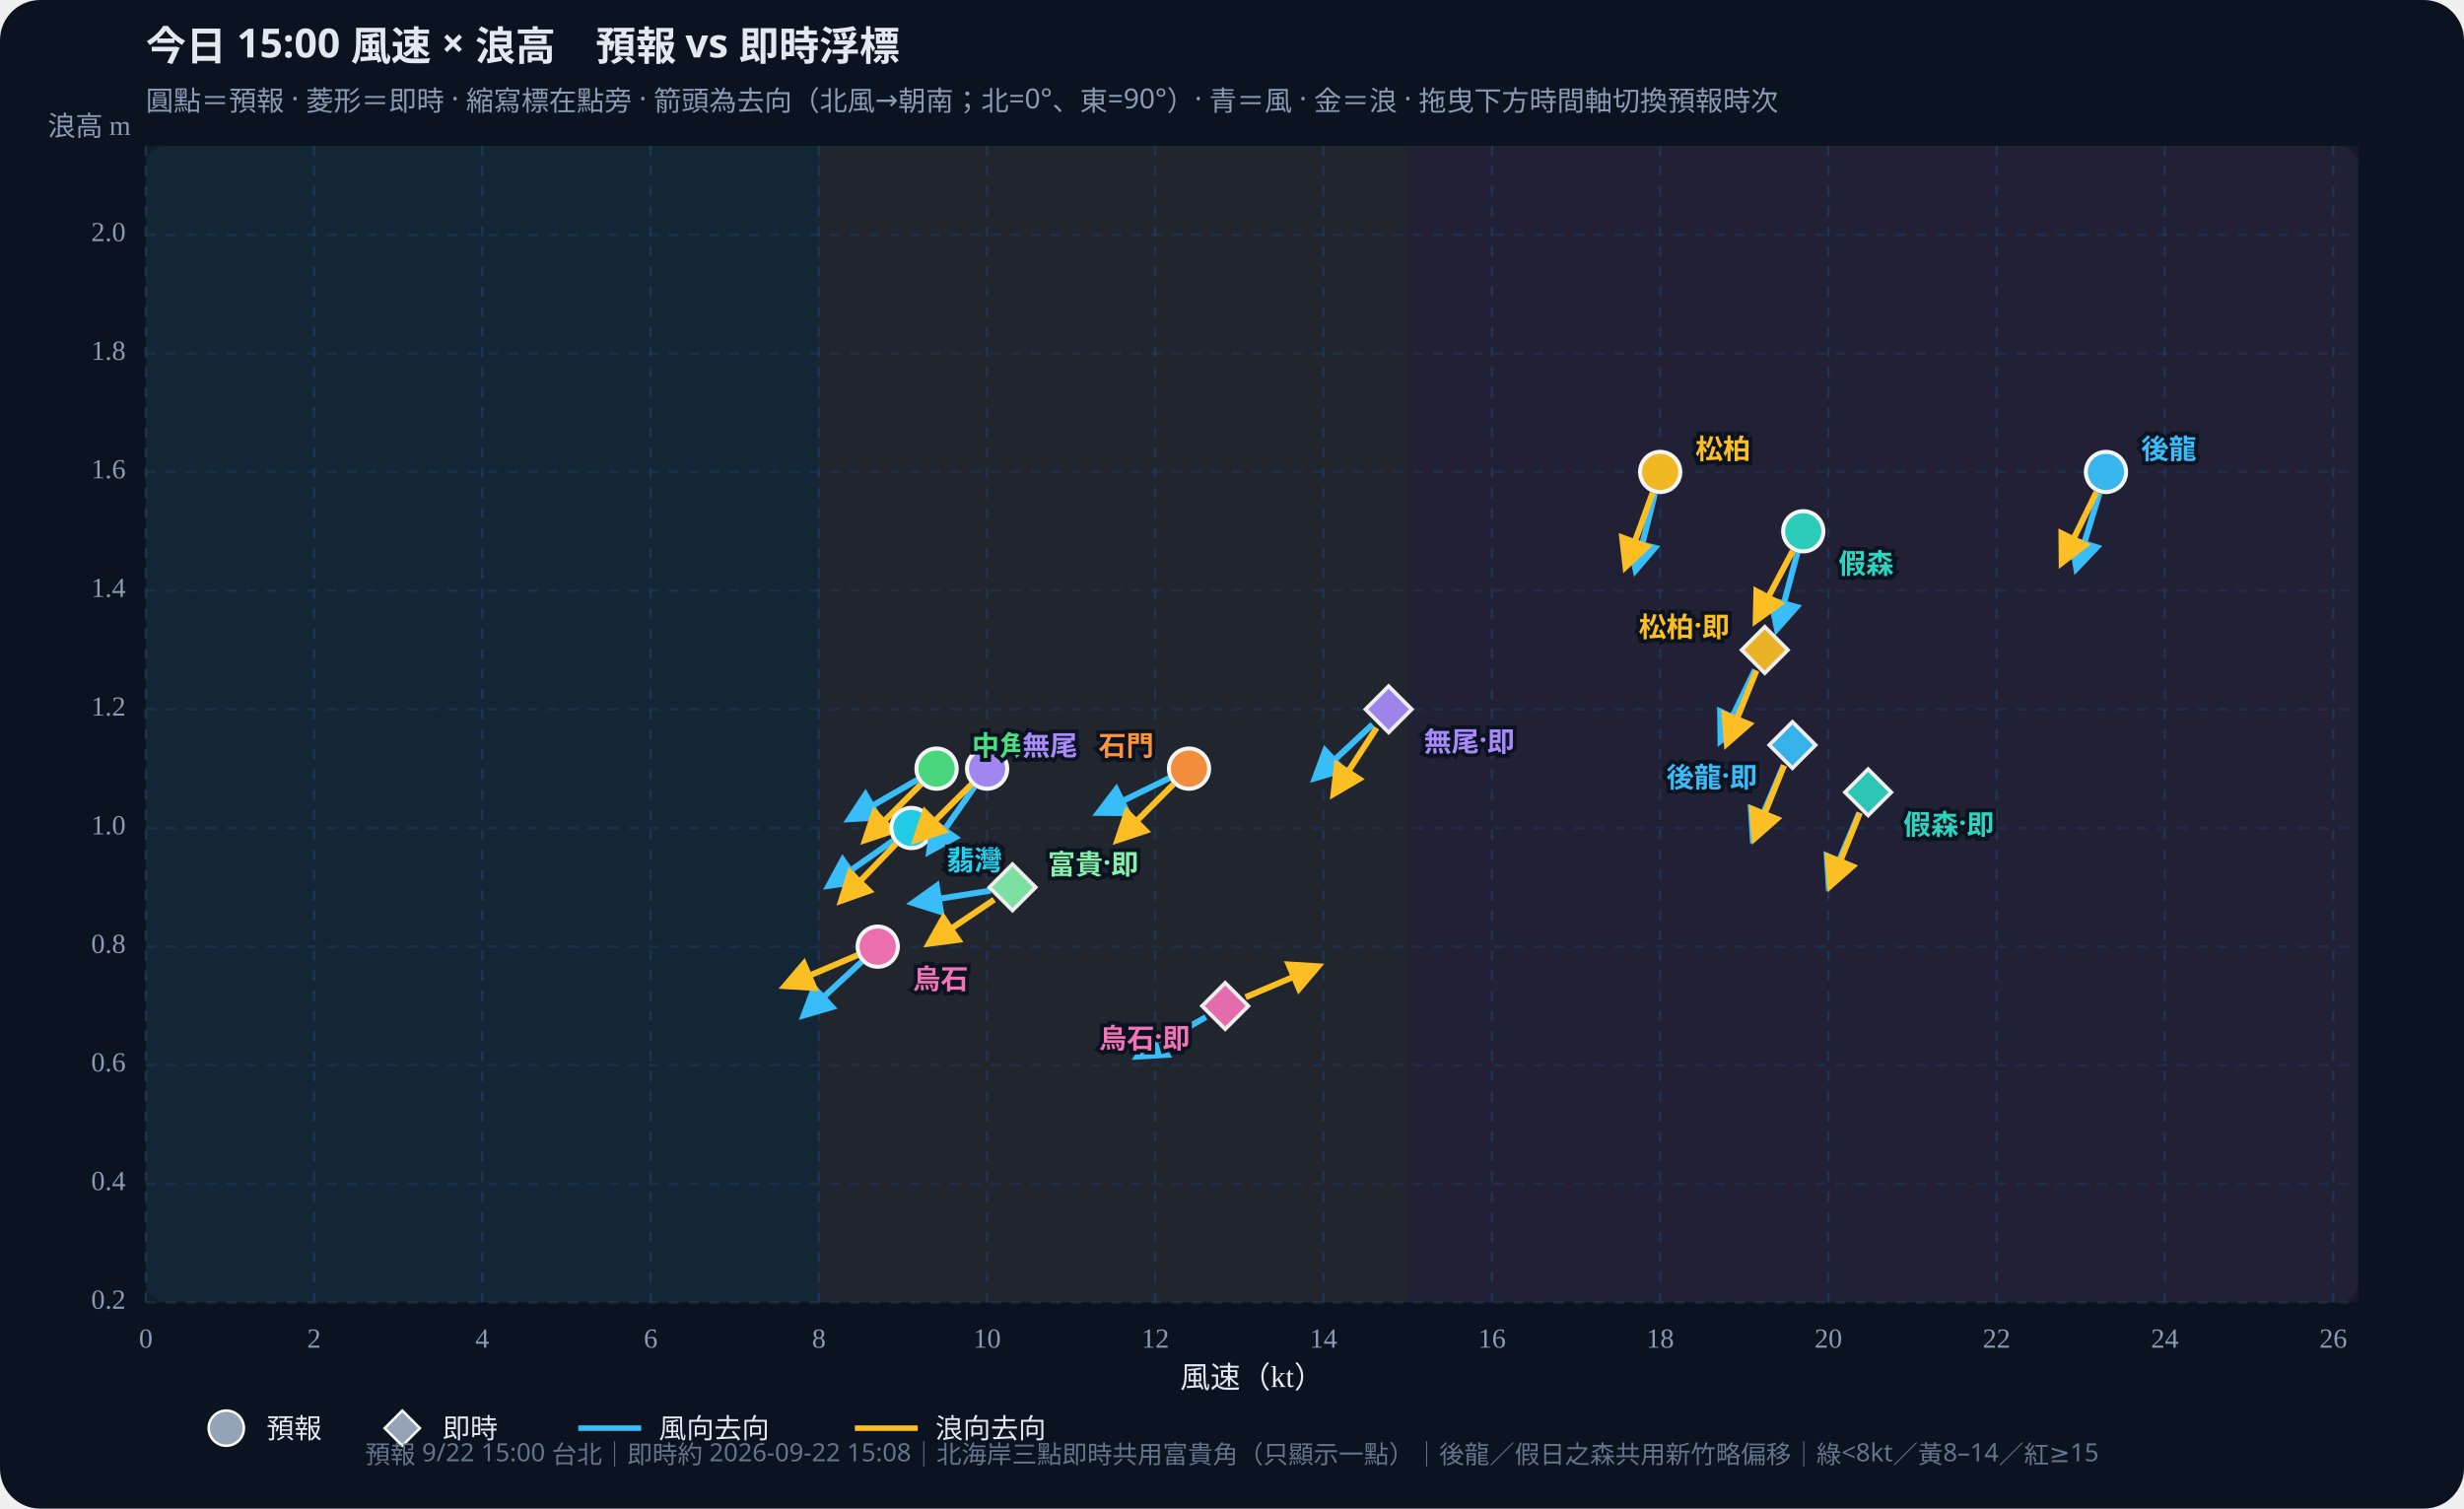
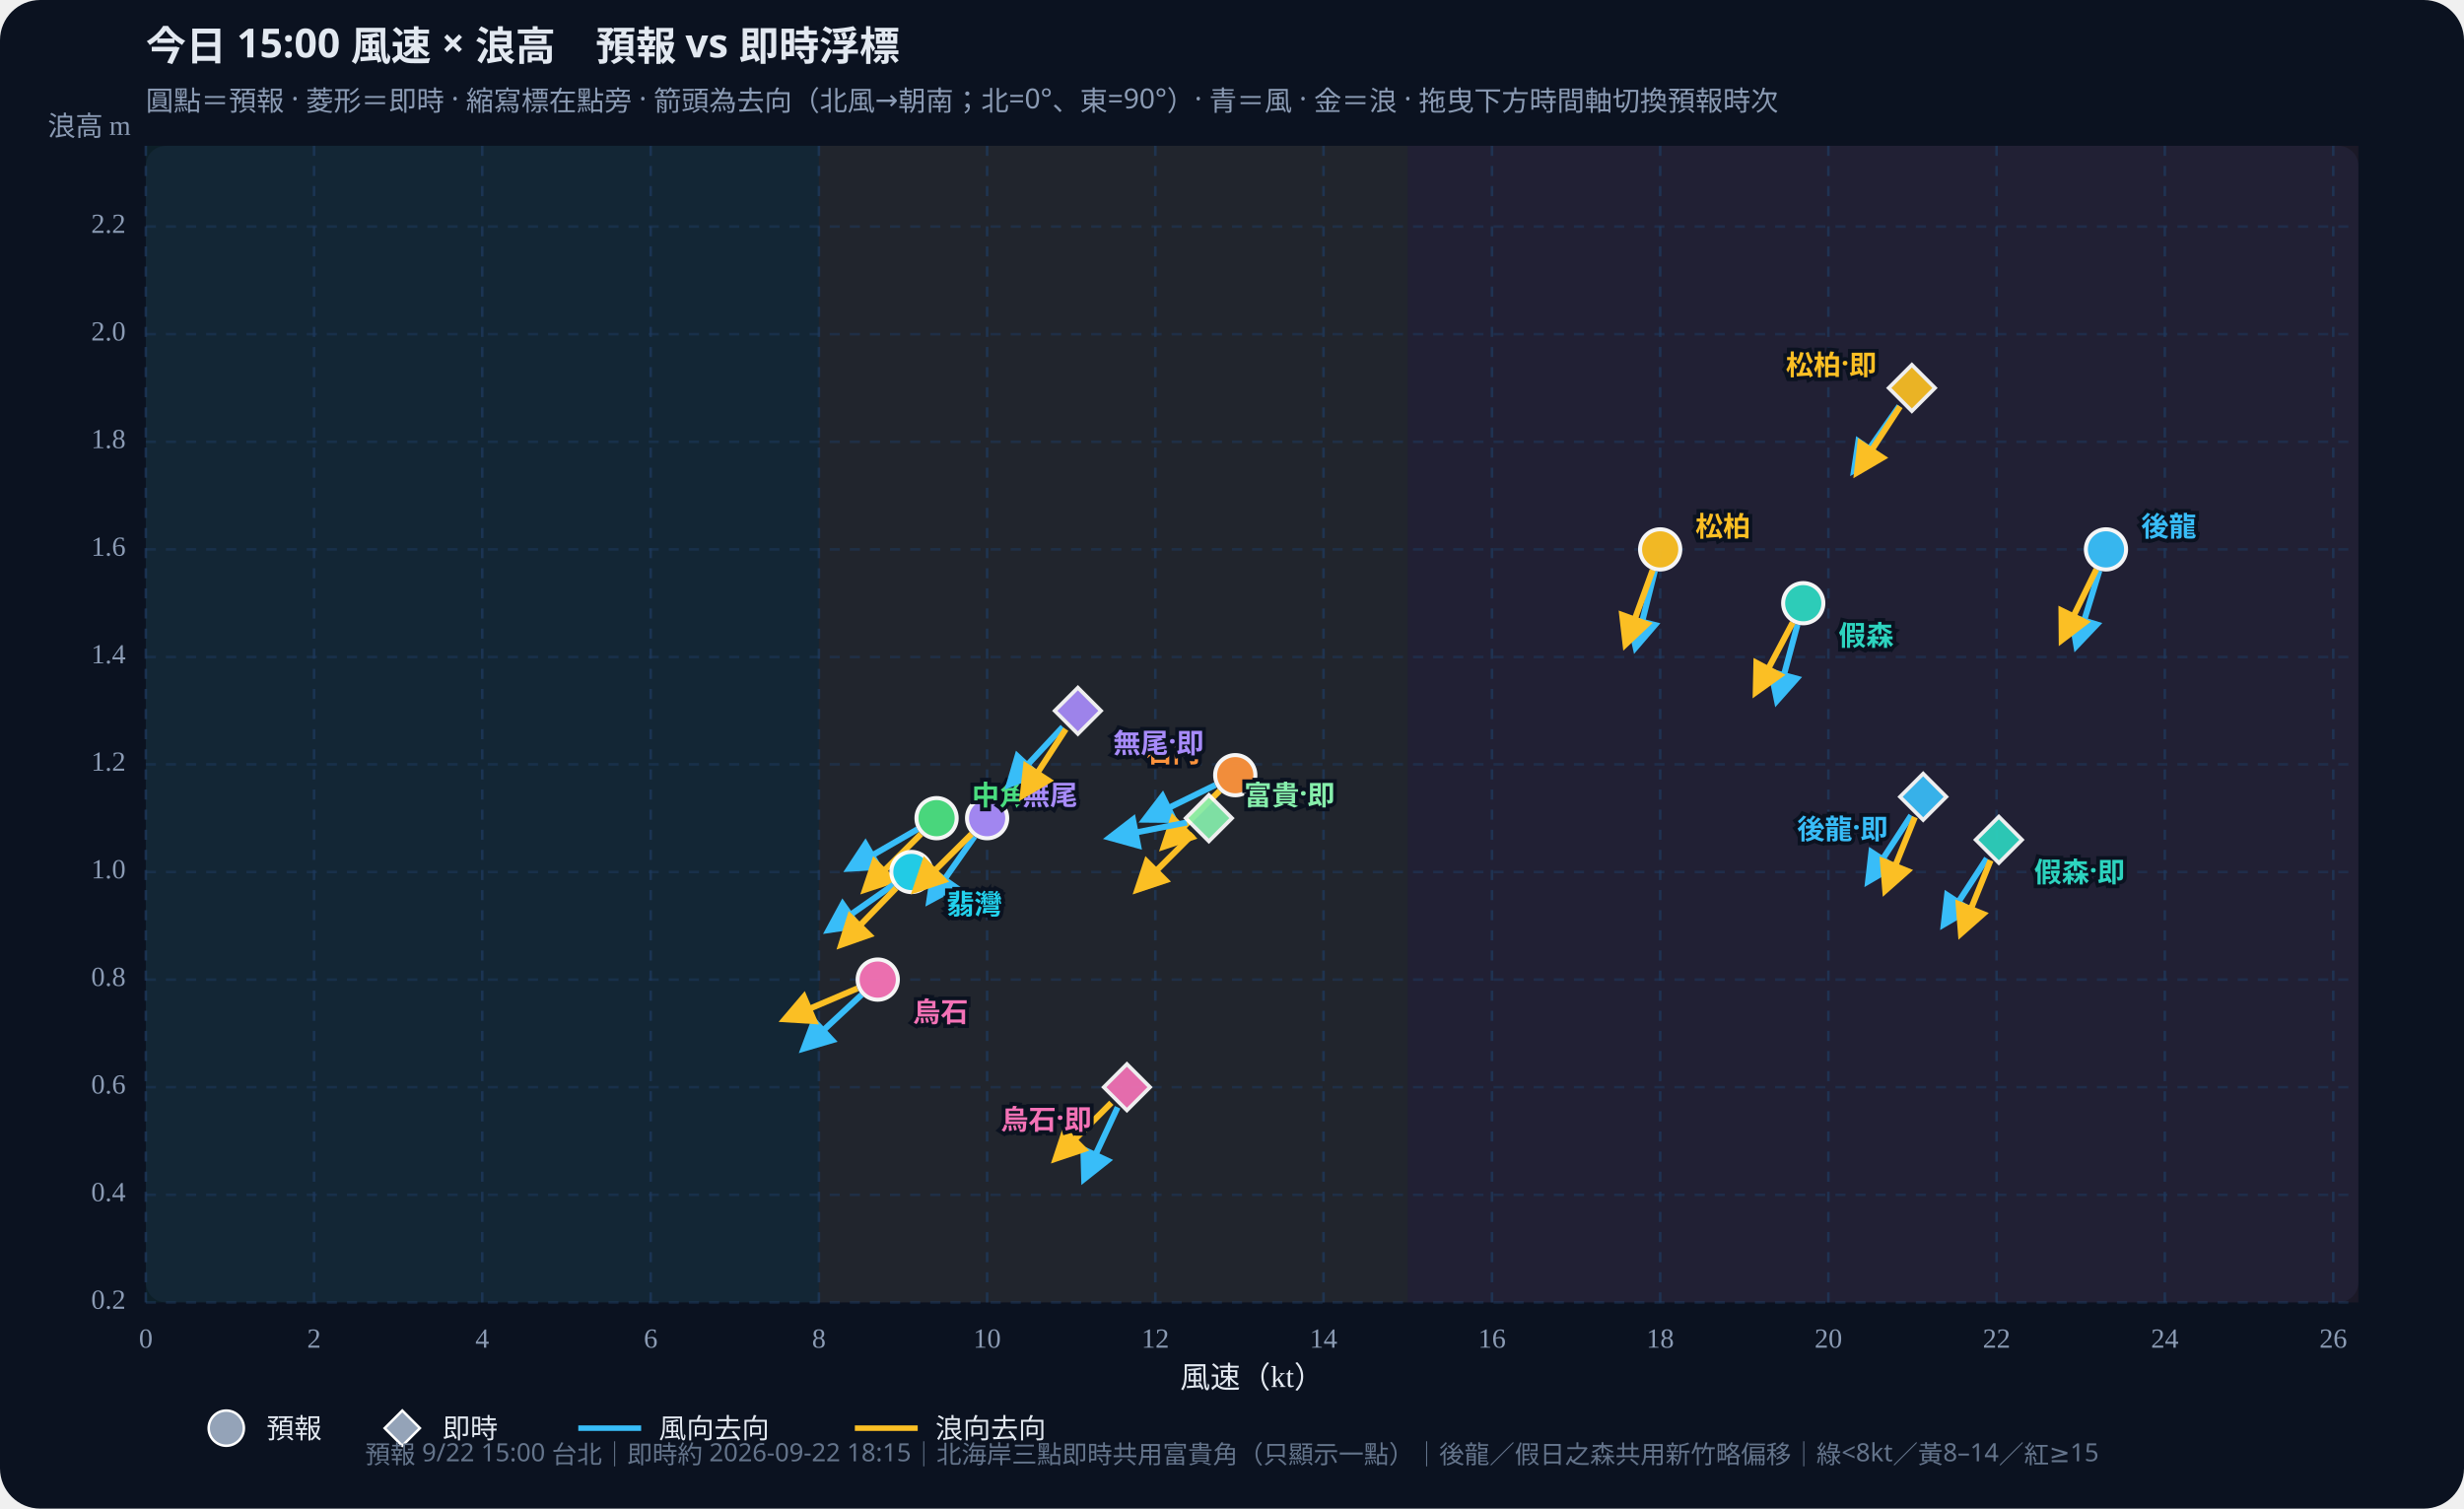
<svg xmlns="http://www.w3.org/2000/svg" id="wws-svg" viewBox="0 0 980 600" role="img" aria-label="風速與浪高散佈圖，可拖曳時間軸切換預報時次" style="width:100%;height:auto;display:block">
  <rect width="980" height="600" fill="#0b1220" rx="16" />
  <rect x="58" y="58" width="880" height="460" fill="#111a2e" rx="8" />
  <rect x="58.0" y="58" width="267.7" height="460" fill="#34d399" opacity="0.07" />
  <rect x="325.7" y="58" width="234.2" height="460" fill="#fbbf24" opacity="0.07" />
  <rect x="559.9" y="58" width="378.1" height="460" fill="#fb7185" opacity="0.07" />
  <defs>
    <marker id="arrow-38bdf8" viewBox="0 0 10 10" refX="8" refY="5" markerWidth="6" markerHeight="6" orient="auto-start-reverse">
      <path d="M0,0 L10,5 L0,10 z" fill="#38bdf8" />
    </marker>
    <marker id="arrow-fbbf24" viewBox="0 0 10 10" refX="8" refY="5" markerWidth="6" markerHeight="6" orient="auto-start-reverse">
      <path d="M0,0 L10,5 L0,10 z" fill="#fbbf24" />
    </marker>
  </defs>
  <text id="wws-title" x="58" y="24" fill="#e2e8f0" font-size="16" font-weight="700" font-family="Noto Sans TC,system-ui,sans-serif">今日 15:00 風速 × 浪高　預報 vs 即時浮標</text>
  <text x="58" y="44" fill="#8b9bb4" font-size="11" font-family="Noto Sans TC,system-ui,sans-serif">圓點＝預報 · 菱形＝即時 · 縮寫標在點旁 · 箭頭為去向（北風→朝南；北=0°、東=90°）· 青＝風 · 金＝浪 · 拖曳下方時間軸切換預報時次</text>
  <line x1="58.0" y1="58" x2="58.0" y2="518" stroke="#1e3a5f" stroke-dasharray="4 4" opacity="0.7" />
  <text x="58.0" y="536" text-anchor="middle" fill="#8b9bb4" font-size="11">0</text>
  <line x1="124.9" y1="58" x2="124.9" y2="518" stroke="#1e3a5f" stroke-dasharray="4 4" opacity="0.7" />
  <text x="124.9" y="536" text-anchor="middle" fill="#8b9bb4" font-size="11">2</text>
  <line x1="191.8" y1="58" x2="191.8" y2="518" stroke="#1e3a5f" stroke-dasharray="4 4" opacity="0.7" />
  <text x="191.8" y="536" text-anchor="middle" fill="#8b9bb4" font-size="11">4</text>
  <line x1="258.8" y1="58" x2="258.8" y2="518" stroke="#1e3a5f" stroke-dasharray="4 4" opacity="0.7" />
  <text x="258.8" y="536" text-anchor="middle" fill="#8b9bb4" font-size="11">6</text>
  <line x1="325.7" y1="58" x2="325.7" y2="518" stroke="#1e3a5f" stroke-dasharray="4 4" opacity="0.7" />
  <text x="325.7" y="536" text-anchor="middle" fill="#8b9bb4" font-size="11">8</text>
  <line x1="392.6" y1="58" x2="392.6" y2="518" stroke="#1e3a5f" stroke-dasharray="4 4" opacity="0.7" />
  <text x="392.6" y="536" text-anchor="middle" fill="#8b9bb4" font-size="11">10</text>
  <line x1="459.5" y1="58" x2="459.5" y2="518" stroke="#1e3a5f" stroke-dasharray="4 4" opacity="0.7" />
  <text x="459.5" y="536" text-anchor="middle" fill="#8b9bb4" font-size="11">12</text>
  <line x1="526.4" y1="58" x2="526.4" y2="518" stroke="#1e3a5f" stroke-dasharray="4 4" opacity="0.7" />
  <text x="526.4" y="536" text-anchor="middle" fill="#8b9bb4" font-size="11">14</text>
  <line x1="593.4" y1="58" x2="593.4" y2="518" stroke="#1e3a5f" stroke-dasharray="4 4" opacity="0.7" />
  <text x="593.4" y="536" text-anchor="middle" fill="#8b9bb4" font-size="11">16</text>
  <line x1="660.3" y1="58" x2="660.3" y2="518" stroke="#1e3a5f" stroke-dasharray="4 4" opacity="0.7" />
  <text x="660.3" y="536" text-anchor="middle" fill="#8b9bb4" font-size="11">18</text>
  <line x1="727.2" y1="58" x2="727.2" y2="518" stroke="#1e3a5f" stroke-dasharray="4 4" opacity="0.7" />
  <text x="727.2" y="536" text-anchor="middle" fill="#8b9bb4" font-size="11">20</text>
  <line x1="794.1" y1="58" x2="794.1" y2="518" stroke="#1e3a5f" stroke-dasharray="4 4" opacity="0.7" />
  <text x="794.1" y="536" text-anchor="middle" fill="#8b9bb4" font-size="11">22</text>
  <line x1="861.0" y1="58" x2="861.0" y2="518" stroke="#1e3a5f" stroke-dasharray="4 4" opacity="0.7" />
  <text x="861.0" y="536" text-anchor="middle" fill="#8b9bb4" font-size="11">24</text>
  <line x1="928.0" y1="58" x2="928.0" y2="518" stroke="#1e3a5f" stroke-dasharray="4 4" opacity="0.7" />
  <text x="928.0" y="536" text-anchor="middle" fill="#8b9bb4" font-size="11">26</text>
  <line x1="58" y1="518.0" x2="938" y2="518.0" stroke="#1e3a5f" stroke-dasharray="4 4" opacity="0.5" />
  <text x="50" y="518.0" text-anchor="end" dominant-baseline="middle" fill="#8b9bb4" font-size="11">0.2</text>
-   <line x1="58" y1="470.8" x2="938" y2="470.8" stroke="#1e3a5f" stroke-dasharray="4 4" opacity="0.5" />
-   <text x="50" y="470.8" text-anchor="end" dominant-baseline="middle" fill="#8b9bb4" font-size="11">0.4</text>
-   <line x1="58" y1="423.6" x2="938" y2="423.6" stroke="#1e3a5f" stroke-dasharray="4 4" opacity="0.5" />
-   <text x="50" y="423.6" text-anchor="end" dominant-baseline="middle" fill="#8b9bb4" font-size="11">0.6</text>
-   <line x1="58" y1="376.5" x2="938" y2="376.5" stroke="#1e3a5f" stroke-dasharray="4 4" opacity="0.5" />
-   <text x="50" y="376.5" text-anchor="end" dominant-baseline="middle" fill="#8b9bb4" font-size="11">0.8</text>
-   <line x1="58" y1="329.3" x2="938" y2="329.3" stroke="#1e3a5f" stroke-dasharray="4 4" opacity="0.5" />
-   <text x="50" y="329.3" text-anchor="end" dominant-baseline="middle" fill="#8b9bb4" font-size="11">1.0</text>
-   <line x1="58" y1="282.1" x2="938" y2="282.1" stroke="#1e3a5f" stroke-dasharray="4 4" opacity="0.5" />
-   <text x="50" y="282.1" text-anchor="end" dominant-baseline="middle" fill="#8b9bb4" font-size="11">1.2</text>
-   <line x1="58" y1="234.9" x2="938" y2="234.9" stroke="#1e3a5f" stroke-dasharray="4 4" opacity="0.5" />
-   <text x="50" y="234.9" text-anchor="end" dominant-baseline="middle" fill="#8b9bb4" font-size="11">1.4</text>
-   <line x1="58" y1="187.7" x2="938" y2="187.7" stroke="#1e3a5f" stroke-dasharray="4 4" opacity="0.5" />
-   <text x="50" y="187.7" text-anchor="end" dominant-baseline="middle" fill="#8b9bb4" font-size="11">1.6</text>
-   <line x1="58" y1="140.6" x2="938" y2="140.6" stroke="#1e3a5f" stroke-dasharray="4 4" opacity="0.5" />
-   <text x="50" y="140.6" text-anchor="end" dominant-baseline="middle" fill="#8b9bb4" font-size="11">1.8</text>
-   <line x1="58" y1="93.4" x2="938" y2="93.4" stroke="#1e3a5f" stroke-dasharray="4 4" opacity="0.5" />
-   <text x="50" y="93.4" text-anchor="end" dominant-baseline="middle" fill="#8b9bb4" font-size="11">2.0</text>
+   <line x1="58" y1="475.2" x2="938" y2="475.2" stroke="#1e3a5f" stroke-dasharray="4 4" opacity="0.5" />
+   <text x="50" y="475.2" text-anchor="end" dominant-baseline="middle" fill="#8b9bb4" font-size="11">0.4</text>
+   <line x1="58" y1="432.4" x2="938" y2="432.4" stroke="#1e3a5f" stroke-dasharray="4 4" opacity="0.5" />
+   <text x="50" y="432.4" text-anchor="end" dominant-baseline="middle" fill="#8b9bb4" font-size="11">0.6</text>
+   <line x1="58" y1="389.6" x2="938" y2="389.6" stroke="#1e3a5f" stroke-dasharray="4 4" opacity="0.5" />
+   <text x="50" y="389.6" text-anchor="end" dominant-baseline="middle" fill="#8b9bb4" font-size="11">0.8</text>
+   <line x1="58" y1="346.8" x2="938" y2="346.8" stroke="#1e3a5f" stroke-dasharray="4 4" opacity="0.5" />
+   <text x="50" y="346.8" text-anchor="end" dominant-baseline="middle" fill="#8b9bb4" font-size="11">1.0</text>
+   <line x1="58" y1="304.0" x2="938" y2="304.0" stroke="#1e3a5f" stroke-dasharray="4 4" opacity="0.5" />
+   <text x="50" y="304.0" text-anchor="end" dominant-baseline="middle" fill="#8b9bb4" font-size="11">1.2</text>
+   <line x1="58" y1="261.3" x2="938" y2="261.3" stroke="#1e3a5f" stroke-dasharray="4 4" opacity="0.5" />
+   <text x="50" y="261.3" text-anchor="end" dominant-baseline="middle" fill="#8b9bb4" font-size="11">1.4</text>
+   <line x1="58" y1="218.5" x2="938" y2="218.5" stroke="#1e3a5f" stroke-dasharray="4 4" opacity="0.5" />
+   <text x="50" y="218.5" text-anchor="end" dominant-baseline="middle" fill="#8b9bb4" font-size="11">1.6</text>
+   <line x1="58" y1="175.7" x2="938" y2="175.7" stroke="#1e3a5f" stroke-dasharray="4 4" opacity="0.5" />
+   <text x="50" y="175.7" text-anchor="end" dominant-baseline="middle" fill="#8b9bb4" font-size="11">1.8</text>
+   <line x1="58" y1="132.9" x2="938" y2="132.9" stroke="#1e3a5f" stroke-dasharray="4 4" opacity="0.5" />
+   <text x="50" y="132.9" text-anchor="end" dominant-baseline="middle" fill="#8b9bb4" font-size="11">2.0</text>
+   <line x1="58" y1="90.1" x2="938" y2="90.1" stroke="#1e3a5f" stroke-dasharray="4 4" opacity="0.5" />
+   <text x="50" y="90.1" text-anchor="end" dominant-baseline="middle" fill="#8b9bb4" font-size="11">2.2</text>
  <text x="498" y="552" text-anchor="middle" fill="#e2e8f0" font-size="12">風速（kt）</text>
  <text x="52" y="54" text-anchor="end" fill="#8b9bb4" font-size="11">浪高 m</text>
  <g id="wws-forecast-layer">
-     <line x1="835.0" y1="196.2" x2="825.9" y2="226.0" stroke="#38bdf8" stroke-width="2.4" marker-end="url(#arrow-38bdf8)" />
-     <line x1="833.8" y1="195.7" x2="820.1" y2="223.7" stroke="#fbbf24" stroke-width="2.4" marker-end="url(#arrow-fbbf24)" />
-     <circle cx="837.6" cy="187.7" r="8.0" fill="#38bdf8" stroke="#fff" stroke-width="1.6" opacity="0.95" />
-     <line x1="714.9" y1="219.8" x2="706.8" y2="250.0" stroke="#38bdf8" stroke-width="2.4" marker-end="url(#arrow-38bdf8)" />
-     <line x1="713.0" y1="219.1" x2="698.4" y2="246.7" stroke="#fbbf24" stroke-width="2.4" marker-end="url(#arrow-fbbf24)" />
-     <circle cx="717.2" cy="211.3" r="8.0" fill="#2dd4bf" stroke="#fff" stroke-width="1.6" opacity="0.95" />
-     <line x1="658.2" y1="196.3" x2="650.6" y2="226.6" stroke="#38bdf8" stroke-width="2.4" marker-end="url(#arrow-38bdf8)" />
-     <line x1="657.3" y1="196.0" x2="646.6" y2="225.3" stroke="#fbbf24" stroke-width="2.4" marker-end="url(#arrow-fbbf24)" />
-     <circle cx="660.3" cy="187.7" r="8.0" fill="#fbbf24" stroke="#fff" stroke-width="1.6" opacity="0.95" />
-     <line x1="364.9" y1="310.1" x2="337.9" y2="325.7" stroke="#38bdf8" stroke-width="2.4" marker-end="url(#arrow-38bdf8)" />
-     <line x1="366.3" y1="311.9" x2="344.2" y2="334.0" stroke="#fbbf24" stroke-width="2.4" marker-end="url(#arrow-fbbf24)" />
-     <circle cx="372.5" cy="305.7" r="8.0" fill="#4ade80" stroke="#fff" stroke-width="1.6" opacity="0.95" />
-     <line x1="355.3" y1="334.3" x2="329.7" y2="352.2" stroke="#38bdf8" stroke-width="2.4" marker-end="url(#arrow-38bdf8)" />
-     <line x1="356.4" y1="335.6" x2="334.7" y2="358.1" stroke="#fbbf24" stroke-width="2.4" marker-end="url(#arrow-fbbf24)" />
-     <circle cx="362.5" cy="329.3" r="8.0" fill="#22d3ee" stroke="#fff" stroke-width="1.6" opacity="0.95" />
-     <line x1="465.0" y1="309.5" x2="437.0" y2="323.2" stroke="#38bdf8" stroke-width="2.4" marker-end="url(#arrow-38bdf8)" />
-     <line x1="466.7" y1="311.9" x2="444.6" y2="334.0" stroke="#fbbf24" stroke-width="2.4" marker-end="url(#arrow-fbbf24)" />
-     <circle cx="472.9" cy="305.7" r="8.0" fill="#fb923c" stroke="#fff" stroke-width="1.6" opacity="0.95" />
-     <line x1="387.6" y1="312.9" x2="369.7" y2="338.5" stroke="#38bdf8" stroke-width="2.4" marker-end="url(#arrow-38bdf8)" />
-     <line x1="386.4" y1="311.9" x2="364.3" y2="334.0" stroke="#fbbf24" stroke-width="2.4" marker-end="url(#arrow-fbbf24)" />
-     <circle cx="392.6" cy="305.7" r="8.0" fill="#a78bfa" stroke="#fff" stroke-width="1.6" opacity="0.95" />
-     <line x1="342.7" y1="382.5" x2="319.8" y2="403.7" stroke="#38bdf8" stroke-width="2.4" marker-end="url(#arrow-38bdf8)" />
-     <line x1="341.0" y1="379.9" x2="312.3" y2="392.1" stroke="#fbbf24" stroke-width="2.4" marker-end="url(#arrow-fbbf24)" />
-     <circle cx="349.1" cy="376.5" r="8.0" fill="#f472b6" stroke="#fff" stroke-width="1.6" opacity="0.95" />
-     <text x="851.6" y="177.7" text-anchor="start" dominant-baseline="central" fill="#38bdf8" font-size="11" font-weight="700" font-family="Noto Sans TC,system-ui,sans-serif" stroke="#0b1220" stroke-width="3" paint-order="stroke">後龍</text>
-     <text x="731.2" y="223.3" text-anchor="start" dominant-baseline="central" fill="#2dd4bf" font-size="11" font-weight="700" font-family="Noto Sans TC,system-ui,sans-serif" stroke="#0b1220" stroke-width="3" paint-order="stroke">假森</text>
-     <text x="674.3" y="177.7" text-anchor="start" dominant-baseline="central" fill="#fbbf24" font-size="11" font-weight="700" font-family="Noto Sans TC,system-ui,sans-serif" stroke="#0b1220" stroke-width="3" paint-order="stroke">松柏</text>
-     <text x="386.5" y="295.7" text-anchor="start" dominant-baseline="central" fill="#4ade80" font-size="11" font-weight="700" font-family="Noto Sans TC,system-ui,sans-serif" stroke="#0b1220" stroke-width="3" paint-order="stroke">中角</text>
-     <text x="376.5" y="341.3" text-anchor="start" dominant-baseline="central" fill="#22d3ee" font-size="11" font-weight="700" font-family="Noto Sans TC,system-ui,sans-serif" stroke="#0b1220" stroke-width="3" paint-order="stroke">翡灣</text>
-     <text x="458.9" y="295.7" text-anchor="end" dominant-baseline="central" fill="#fb923c" font-size="11" font-weight="700" font-family="Noto Sans TC,system-ui,sans-serif" stroke="#0b1220" stroke-width="3" paint-order="stroke">石門</text>
-     <text x="406.6" y="295.7" text-anchor="start" dominant-baseline="central" fill="#a78bfa" font-size="11" font-weight="700" font-family="Noto Sans TC,system-ui,sans-serif" stroke="#0b1220" stroke-width="3" paint-order="stroke">無尾</text>
-     <text x="363.1" y="388.5" text-anchor="start" dominant-baseline="central" fill="#f472b6" font-size="11" font-weight="700" font-family="Noto Sans TC,system-ui,sans-serif" stroke="#0b1220" stroke-width="3" paint-order="stroke">烏石</text>
+     <line x1="835.0" y1="226.9" x2="825.9" y2="256.7" stroke="#38bdf8" stroke-width="2.4" marker-end="url(#arrow-38bdf8)" />
+     <line x1="833.8" y1="226.4" x2="820.1" y2="254.4" stroke="#fbbf24" stroke-width="2.4" marker-end="url(#arrow-fbbf24)" />
+     <circle cx="837.6" cy="218.5" r="8.0" fill="#38bdf8" stroke="#fff" stroke-width="1.6" opacity="0.95" />
+     <line x1="714.9" y1="248.4" x2="706.8" y2="278.5" stroke="#38bdf8" stroke-width="2.4" marker-end="url(#arrow-38bdf8)" />
+     <line x1="713.0" y1="247.6" x2="698.4" y2="275.2" stroke="#fbbf24" stroke-width="2.4" marker-end="url(#arrow-fbbf24)" />
+     <circle cx="717.2" cy="239.9" r="8.0" fill="#2dd4bf" stroke="#fff" stroke-width="1.6" opacity="0.95" />
+     <line x1="658.2" y1="227.0" x2="650.6" y2="257.3" stroke="#38bdf8" stroke-width="2.4" marker-end="url(#arrow-38bdf8)" />
+     <line x1="657.3" y1="226.7" x2="646.6" y2="256.1" stroke="#fbbf24" stroke-width="2.4" marker-end="url(#arrow-fbbf24)" />
+     <circle cx="660.3" cy="218.5" r="8.0" fill="#fbbf24" stroke="#fff" stroke-width="1.6" opacity="0.95" />
+     <line x1="364.9" y1="329.8" x2="337.9" y2="345.4" stroke="#38bdf8" stroke-width="2.4" marker-end="url(#arrow-38bdf8)" />
+     <line x1="366.3" y1="331.7" x2="344.2" y2="353.7" stroke="#fbbf24" stroke-width="2.4" marker-end="url(#arrow-fbbf24)" />
+     <circle cx="372.5" cy="325.4" r="8.0" fill="#4ade80" stroke="#fff" stroke-width="1.6" opacity="0.95" />
+     <line x1="355.3" y1="351.9" x2="329.7" y2="369.8" stroke="#38bdf8" stroke-width="2.4" marker-end="url(#arrow-38bdf8)" />
+     <line x1="356.4" y1="353.2" x2="334.7" y2="375.6" stroke="#fbbf24" stroke-width="2.4" marker-end="url(#arrow-fbbf24)" />
+     <circle cx="362.5" cy="346.8" r="8.0" fill="#22d3ee" stroke="#fff" stroke-width="1.6" opacity="0.95" />
+     <line x1="483.4" y1="312.2" x2="455.4" y2="325.9" stroke="#38bdf8" stroke-width="2.4" marker-end="url(#arrow-38bdf8)" />
+     <line x1="485.1" y1="314.5" x2="463.0" y2="336.6" stroke="#fbbf24" stroke-width="2.4" marker-end="url(#arrow-fbbf24)" />
+     <circle cx="491.3" cy="308.3" r="8.0" fill="#fb923c" stroke="#fff" stroke-width="1.6" opacity="0.95" />
+     <line x1="387.6" y1="332.7" x2="369.7" y2="358.2" stroke="#38bdf8" stroke-width="2.4" marker-end="url(#arrow-38bdf8)" />
+     <line x1="386.4" y1="331.7" x2="364.3" y2="353.7" stroke="#fbbf24" stroke-width="2.4" marker-end="url(#arrow-fbbf24)" />
+     <circle cx="392.6" cy="325.4" r="8.0" fill="#a78bfa" stroke="#fff" stroke-width="1.6" opacity="0.95" />
+     <line x1="342.7" y1="395.6" x2="319.8" y2="416.9" stroke="#38bdf8" stroke-width="2.4" marker-end="url(#arrow-38bdf8)" />
+     <line x1="341.0" y1="393.1" x2="312.3" y2="405.3" stroke="#fbbf24" stroke-width="2.4" marker-end="url(#arrow-fbbf24)" />
+     <circle cx="349.1" cy="389.6" r="8.0" fill="#f472b6" stroke="#fff" stroke-width="1.6" opacity="0.95" />
+     <text x="851.6" y="208.5" text-anchor="start" dominant-baseline="central" fill="#38bdf8" font-size="11" font-weight="700" font-family="Noto Sans TC,system-ui,sans-serif" stroke="#0b1220" stroke-width="3" paint-order="stroke">後龍</text>
+     <text x="731.2" y="251.9" text-anchor="start" dominant-baseline="central" fill="#2dd4bf" font-size="11" font-weight="700" font-family="Noto Sans TC,system-ui,sans-serif" stroke="#0b1220" stroke-width="3" paint-order="stroke">假森</text>
+     <text x="674.3" y="208.5" text-anchor="start" dominant-baseline="central" fill="#fbbf24" font-size="11" font-weight="700" font-family="Noto Sans TC,system-ui,sans-serif" stroke="#0b1220" stroke-width="3" paint-order="stroke">松柏</text>
+     <text x="386.5" y="315.4" text-anchor="start" dominant-baseline="central" fill="#4ade80" font-size="11" font-weight="700" font-family="Noto Sans TC,system-ui,sans-serif" stroke="#0b1220" stroke-width="3" paint-order="stroke">中角</text>
+     <text x="376.5" y="358.8" text-anchor="start" dominant-baseline="central" fill="#22d3ee" font-size="11" font-weight="700" font-family="Noto Sans TC,system-ui,sans-serif" stroke="#0b1220" stroke-width="3" paint-order="stroke">翡灣</text>
+     <text x="477.3" y="298.3" text-anchor="end" dominant-baseline="central" fill="#fb923c" font-size="11" font-weight="700" font-family="Noto Sans TC,system-ui,sans-serif" stroke="#0b1220" stroke-width="3" paint-order="stroke">石門</text>
+     <text x="406.6" y="315.4" text-anchor="start" dominant-baseline="central" fill="#a78bfa" font-size="11" font-weight="700" font-family="Noto Sans TC,system-ui,sans-serif" stroke="#0b1220" stroke-width="3" paint-order="stroke">無尾</text>
+     <text x="363.1" y="401.6" text-anchor="start" dominant-baseline="central" fill="#f472b6" font-size="11" font-weight="700" font-family="Noto Sans TC,system-ui,sans-serif" stroke="#0b1220" stroke-width="3" paint-order="stroke">烏石</text>
  </g>
  <g id="wws-live-layer">
-     <line x1="709.4" y1="304.4" x2="697.2" y2="333.1" stroke="#38bdf8" stroke-width="2.4" marker-end="url(#arrow-38bdf8)" />
-     <line x1="709.6" y1="304.4" x2="697.9" y2="333.3" stroke="#fbbf24" stroke-width="2.4" marker-end="url(#arrow-fbbf24)" />
-     <polygon points="712.9,287.1 722.1,296.3 712.9,305.5 703.7,296.3" fill="#38bdf8" stroke="#fff" stroke-width="1.5" opacity="0.92" />
-     <line x1="739.5" y1="323.2" x2="727.4" y2="351.9" stroke="#38bdf8" stroke-width="2.4" marker-end="url(#arrow-38bdf8)" />
-     <line x1="739.7" y1="323.3" x2="728.0" y2="352.2" stroke="#fbbf24" stroke-width="2.4" marker-end="url(#arrow-fbbf24)" />
-     <polygon points="743.0,305.9 752.2,315.1 743.0,324.3 733.8,315.1" fill="#2dd4bf" stroke="#fff" stroke-width="1.5" opacity="0.92" />
-     <line x1="698.0" y1="266.4" x2="684.4" y2="294.5" stroke="#38bdf8" stroke-width="2.4" marker-end="url(#arrow-38bdf8)" />
-     <line x1="698.6" y1="266.7" x2="686.9" y2="295.6" stroke="#fbbf24" stroke-width="2.4" marker-end="url(#arrow-fbbf24)" />
-     <polygon points="701.9,249.3 711.1,258.5 701.9,267.7 692.7,258.5" fill="#fbbf24" stroke="#fff" stroke-width="1.5" opacity="0.92" />
-     <line x1="394.0" y1="354.2" x2="363.2" y2="359.1" stroke="#38bdf8" stroke-width="2.4" marker-end="url(#arrow-38bdf8)" />
-     <line x1="395.4" y1="357.8" x2="369.6" y2="375.2" stroke="#fbbf24" stroke-width="2.4" marker-end="url(#arrow-fbbf24)" />
-     <polygon points="402.7,343.7 411.9,352.9 402.7,362.1 393.5,352.9" fill="#86efac" stroke="#fff" stroke-width="1.5" opacity="0.92" />
-     <line x1="545.9" y1="288.1" x2="523.1" y2="309.4" stroke="#38bdf8" stroke-width="2.4" marker-end="url(#arrow-38bdf8)" />
-     <line x1="547.5" y1="289.5" x2="530.5" y2="315.6" stroke="#fbbf24" stroke-width="2.4" marker-end="url(#arrow-fbbf24)" />
-     <polygon points="552.3,272.9 561.5,282.1 552.3,291.3 543.1,282.1" fill="#a78bfa" stroke="#fff" stroke-width="1.5" opacity="0.92" />
-     <line x1="479.6" y1="404.5" x2="452.6" y2="420.1" stroke="#38bdf8" stroke-width="2.4" marker-end="url(#arrow-38bdf8)" />
-     <line x1="495.4" y1="396.6" x2="524.1" y2="384.4" stroke="#fbbf24" stroke-width="2.4" marker-end="url(#arrow-fbbf24)" />
-     <polygon points="487.3,390.9 496.5,400.1 487.3,409.3 478.1,400.1" fill="#f472b6" stroke="#fff" stroke-width="1.5" opacity="0.92" />
-     <text x="698.9" y="308.3" text-anchor="end" dominant-baseline="central" fill="#38bdf8" font-size="11" font-weight="700" font-family="Noto Sans TC,system-ui,sans-serif" stroke="#0b1220" stroke-width="3" paint-order="stroke">後龍·即</text>
-     <text x="757.0" y="327.1" text-anchor="start" dominant-baseline="central" fill="#2dd4bf" font-size="11" font-weight="700" font-family="Noto Sans TC,system-ui,sans-serif" stroke="#0b1220" stroke-width="3" paint-order="stroke">假森·即</text>
-     <text x="687.9" y="248.5" text-anchor="end" dominant-baseline="central" fill="#fbbf24" font-size="11" font-weight="700" font-family="Noto Sans TC,system-ui,sans-serif" stroke="#0b1220" stroke-width="3" paint-order="stroke">松柏·即</text>
-     <text x="416.7" y="342.9" text-anchor="start" dominant-baseline="central" fill="#86efac" font-size="11" font-weight="700" font-family="Noto Sans TC,system-ui,sans-serif" stroke="#0b1220" stroke-width="3" paint-order="stroke">富貴·即</text>
-     <text x="566.3" y="294.1" text-anchor="start" dominant-baseline="central" fill="#a78bfa" font-size="11" font-weight="700" font-family="Noto Sans TC,system-ui,sans-serif" stroke="#0b1220" stroke-width="3" paint-order="stroke">無尾·即</text>
-     <text x="473.3" y="412.1" text-anchor="end" dominant-baseline="central" fill="#f472b6" font-size="11" font-weight="700" font-family="Noto Sans TC,system-ui,sans-serif" stroke="#0b1220" stroke-width="3" paint-order="stroke">烏石·即</text>
+     <line x1="760.1" y1="324.3" x2="743.1" y2="350.4" stroke="#38bdf8" stroke-width="2.4" marker-end="url(#arrow-38bdf8)" />
+     <line x1="761.6" y1="325.0" x2="749.9" y2="354.0" stroke="#fbbf24" stroke-width="2.4" marker-end="url(#arrow-fbbf24)" />
+     <polygon points="764.9,307.7 774.1,316.9 764.9,326.1 755.7,316.9" fill="#38bdf8" stroke="#fff" stroke-width="1.5" opacity="0.92" />
+     <line x1="790.2" y1="341.4" x2="773.2" y2="367.5" stroke="#38bdf8" stroke-width="2.4" marker-end="url(#arrow-38bdf8)" />
+     <line x1="791.7" y1="342.2" x2="780.0" y2="371.1" stroke="#fbbf24" stroke-width="2.4" marker-end="url(#arrow-fbbf24)" />
+     <polygon points="795.0,324.8 804.2,334.0 795.0,343.2 785.8,334.0" fill="#2dd4bf" stroke="#fff" stroke-width="1.5" opacity="0.92" />
+     <line x1="755.4" y1="161.5" x2="737.5" y2="187.0" stroke="#38bdf8" stroke-width="2.4" marker-end="url(#arrow-38bdf8)" />
+     <line x1="755.7" y1="161.7" x2="738.7" y2="187.8" stroke="#fbbf24" stroke-width="2.4" marker-end="url(#arrow-fbbf24)" />
+     <polygon points="760.4,145.1 769.6,154.3 760.4,163.5 751.2,154.3" fill="#fbbf24" stroke="#fff" stroke-width="1.5" opacity="0.92" />
+     <line x1="472.1" y1="327.1" x2="441.5" y2="333.1" stroke="#38bdf8" stroke-width="2.4" marker-end="url(#arrow-38bdf8)" />
+     <line x1="474.5" y1="331.7" x2="452.5" y2="353.7" stroke="#fbbf24" stroke-width="2.4" marker-end="url(#arrow-fbbf24)" />
+     <polygon points="480.8,316.2 490.0,325.4 480.8,334.6 471.6,325.4" fill="#86efac" stroke="#fff" stroke-width="1.5" opacity="0.92" />
+     <line x1="422.7" y1="289.1" x2="401.5" y2="311.9" stroke="#38bdf8" stroke-width="2.4" marker-end="url(#arrow-38bdf8)" />
+     <line x1="423.9" y1="290.0" x2="406.9" y2="316.2" stroke="#fbbf24" stroke-width="2.4" marker-end="url(#arrow-fbbf24)" />
+     <polygon points="428.7,273.5 437.9,282.7 428.7,291.9 419.5,282.7" fill="#a78bfa" stroke="#fff" stroke-width="1.5" opacity="0.92" />
+     <line x1="444.5" y1="440.4" x2="431.3" y2="468.7" stroke="#38bdf8" stroke-width="2.4" marker-end="url(#arrow-38bdf8)" />
+     <line x1="442.0" y1="438.6" x2="420.0" y2="460.7" stroke="#fbbf24" stroke-width="2.4" marker-end="url(#arrow-fbbf24)" />
+     <polygon points="448.2,423.2 457.4,432.4 448.2,441.6 439.0,432.4" fill="#f472b6" stroke="#fff" stroke-width="1.5" opacity="0.92" />
+     <text x="750.9" y="328.9" text-anchor="end" dominant-baseline="central" fill="#38bdf8" font-size="11" font-weight="700" font-family="Noto Sans TC,system-ui,sans-serif" stroke="#0b1220" stroke-width="3" paint-order="stroke">後龍·即</text>
+     <text x="809.0" y="346.0" text-anchor="start" dominant-baseline="central" fill="#2dd4bf" font-size="11" font-weight="700" font-family="Noto Sans TC,system-ui,sans-serif" stroke="#0b1220" stroke-width="3" paint-order="stroke">假森·即</text>
+     <text x="746.4" y="144.3" text-anchor="end" dominant-baseline="central" fill="#fbbf24" font-size="11" font-weight="700" font-family="Noto Sans TC,system-ui,sans-serif" stroke="#0b1220" stroke-width="3" paint-order="stroke">松柏·即</text>
+     <text x="494.8" y="315.4" text-anchor="start" dominant-baseline="central" fill="#86efac" font-size="11" font-weight="700" font-family="Noto Sans TC,system-ui,sans-serif" stroke="#0b1220" stroke-width="3" paint-order="stroke">富貴·即</text>
+     <text x="442.7" y="294.7" text-anchor="start" dominant-baseline="central" fill="#a78bfa" font-size="11" font-weight="700" font-family="Noto Sans TC,system-ui,sans-serif" stroke="#0b1220" stroke-width="3" paint-order="stroke">無尾·即</text>
+     <text x="434.2" y="444.4" text-anchor="end" dominant-baseline="central" fill="#f472b6" font-size="11" font-weight="700" font-family="Noto Sans TC,system-ui,sans-serif" stroke="#0b1220" stroke-width="3" paint-order="stroke">烏石·即</text>
  </g>
  <circle cx="90" cy="568" r="7" fill="#94a3b8" stroke="#fff" />
  <text x="106" y="572" fill="#e2e8f0" font-size="11" font-family="Noto Sans TC,system-ui,sans-serif">預報</text>
  <polygon points="160,561 167,568 160,575 153,568" fill="#94a3b8" stroke="#fff" />
  <text x="176" y="572" fill="#e2e8f0" font-size="11" font-family="Noto Sans TC,system-ui,sans-serif">即時</text>
  <line x1="230" y1="568" x2="255" y2="568" stroke="#38bdf8" stroke-width="2.2" />
  <text x="262" y="572" fill="#e2e8f0" font-size="11" font-family="Noto Sans TC,system-ui,sans-serif">風向去向</text>
  <line x1="340" y1="568" x2="365" y2="568" stroke="#fbbf24" stroke-width="2.2" />
  <text x="372" y="572" fill="#e2e8f0" font-size="11" font-family="Noto Sans TC,system-ui,sans-serif">浪向去向</text>
-   <text id="wws-foot" x="490" y="582" text-anchor="middle" fill="#64748b" font-size="10" font-family="Noto Sans TC,system-ui,sans-serif">預報 9/22 15:00 台北｜即時約 2026-09-22 15:08｜北海岸三點即時共用富貴角（只顯示一點）｜後龍／假日之森共用新竹略偏移｜綠&lt;8kt／黃8–14／紅≥15</text>
+   <text id="wws-foot" x="490" y="582" text-anchor="middle" fill="#64748b" font-size="10" font-family="Noto Sans TC,system-ui,sans-serif">預報 9/22 15:00 台北｜即時約 2026-09-22 18:15｜北海岸三點即時共用富貴角（只顯示一點）｜後龍／假日之森共用新竹略偏移｜綠&lt;8kt／黃8–14／紅≥15</text>
</svg>
